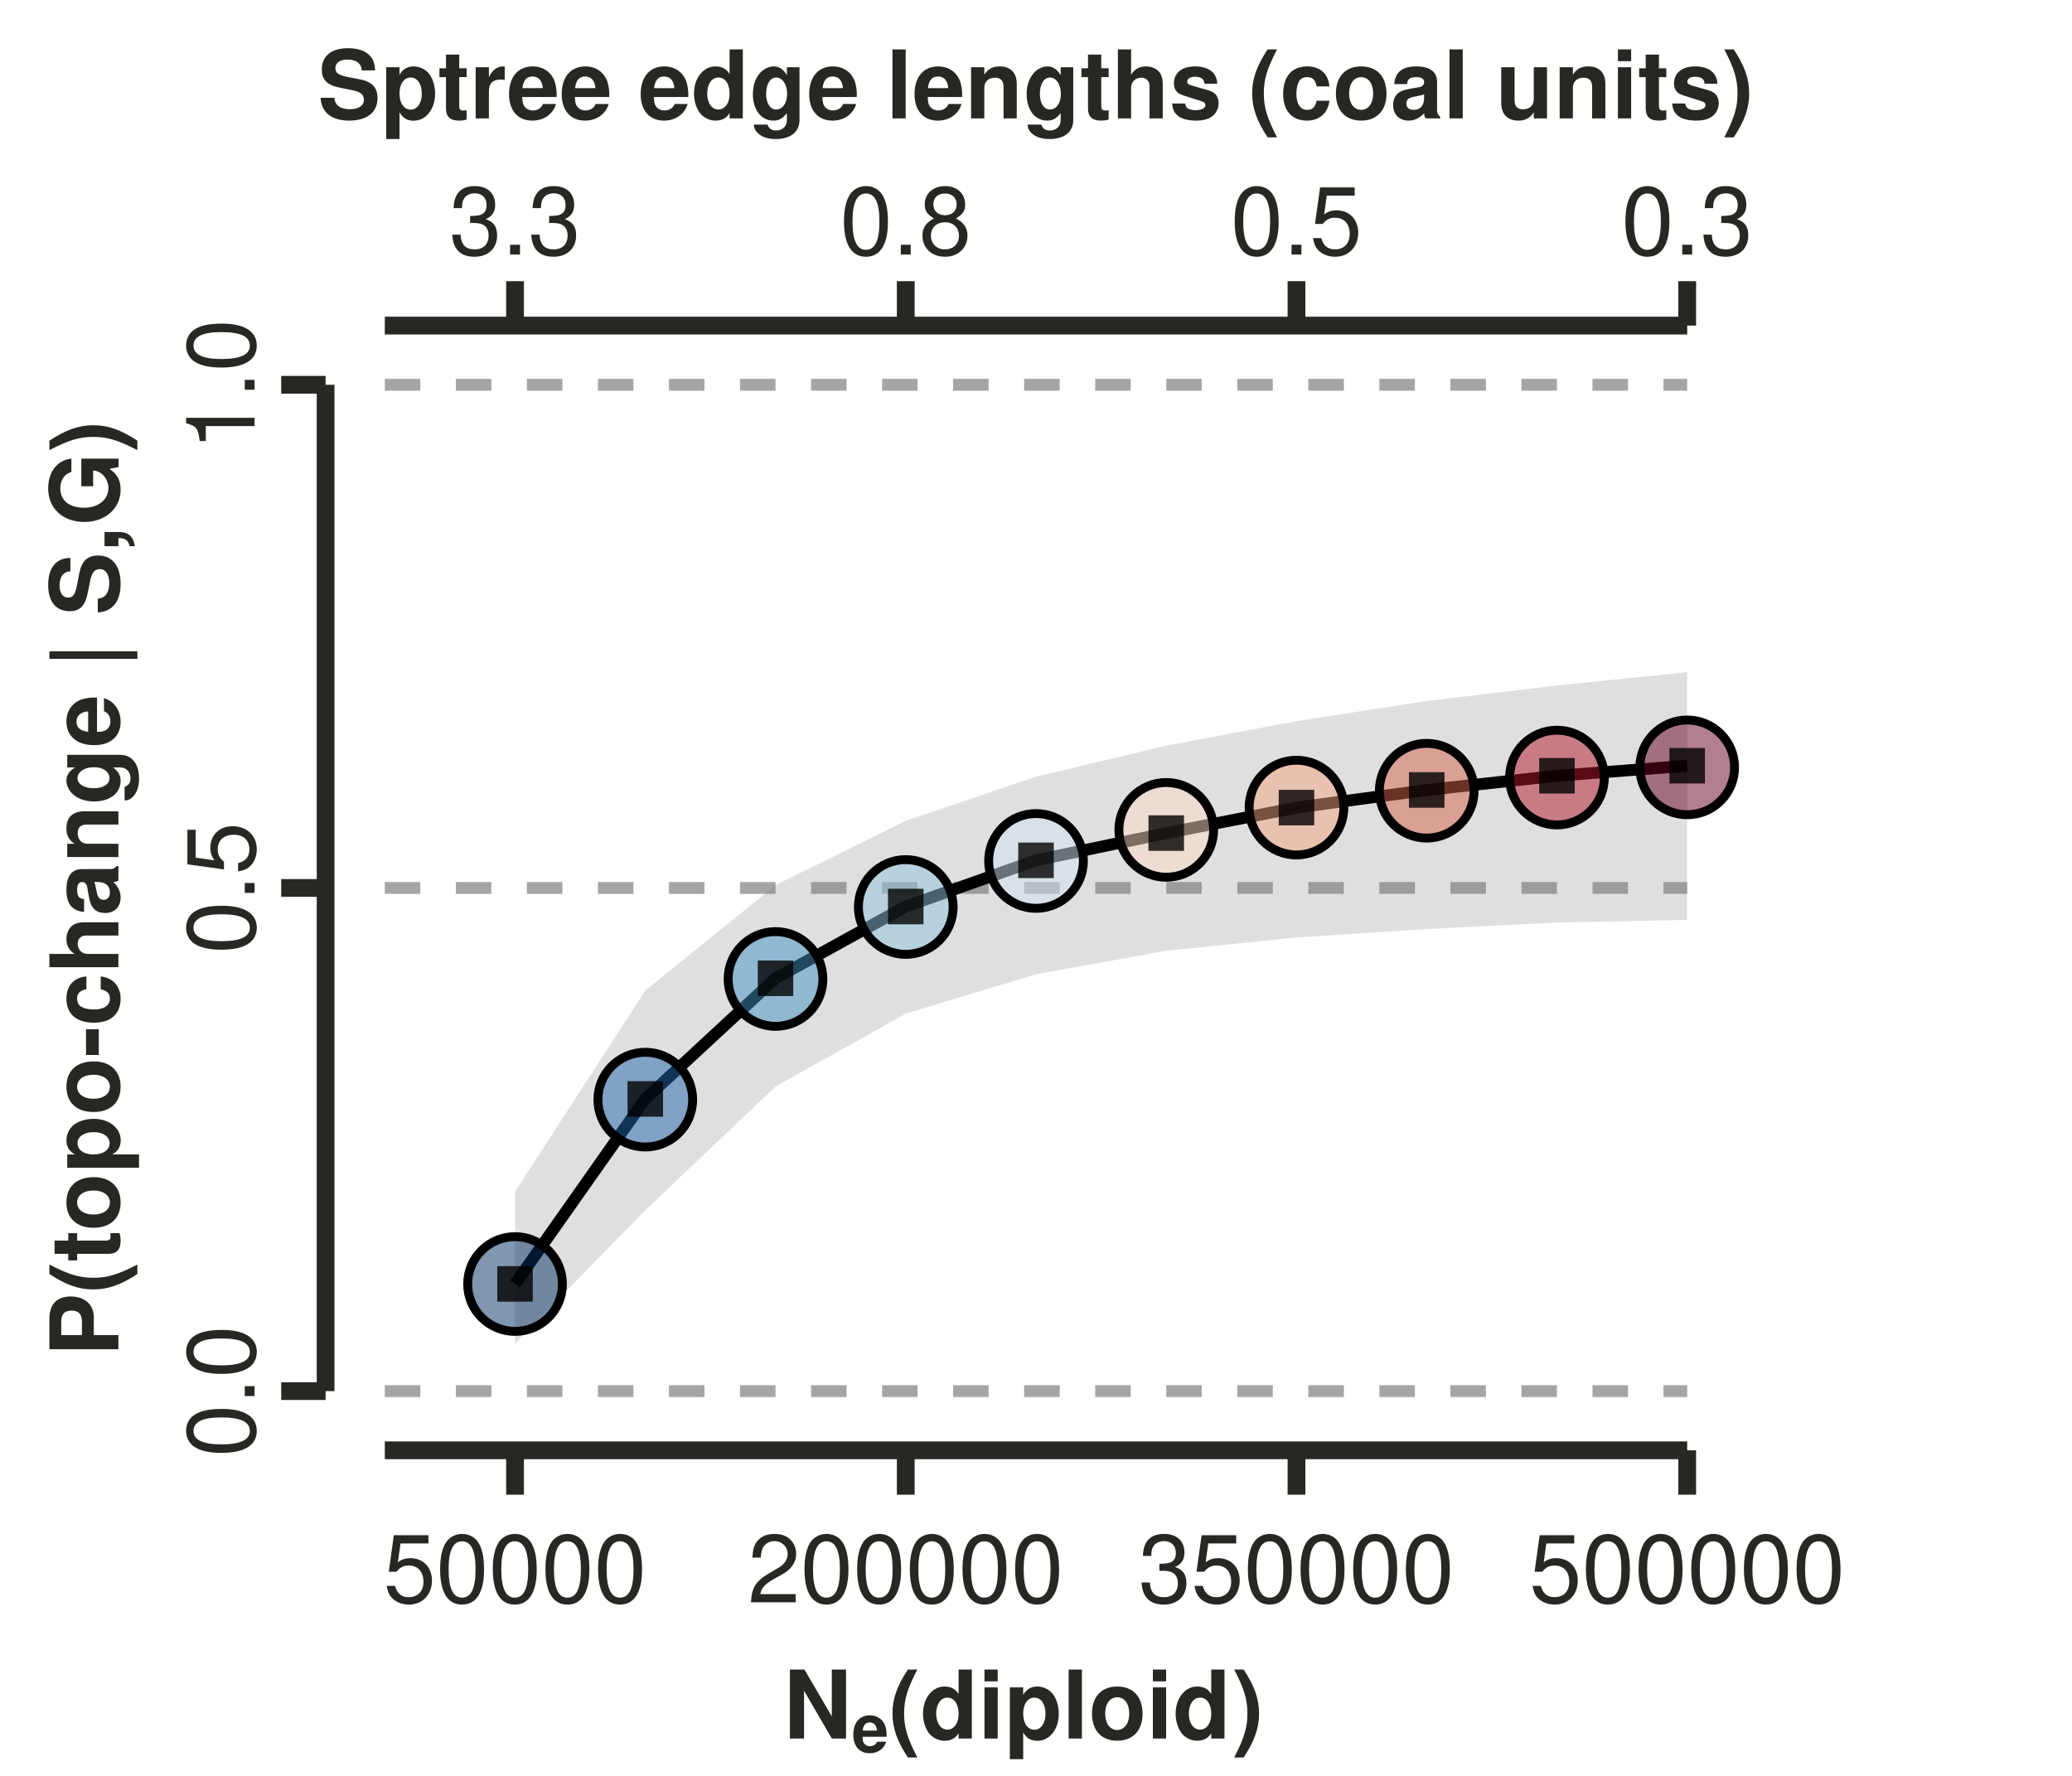
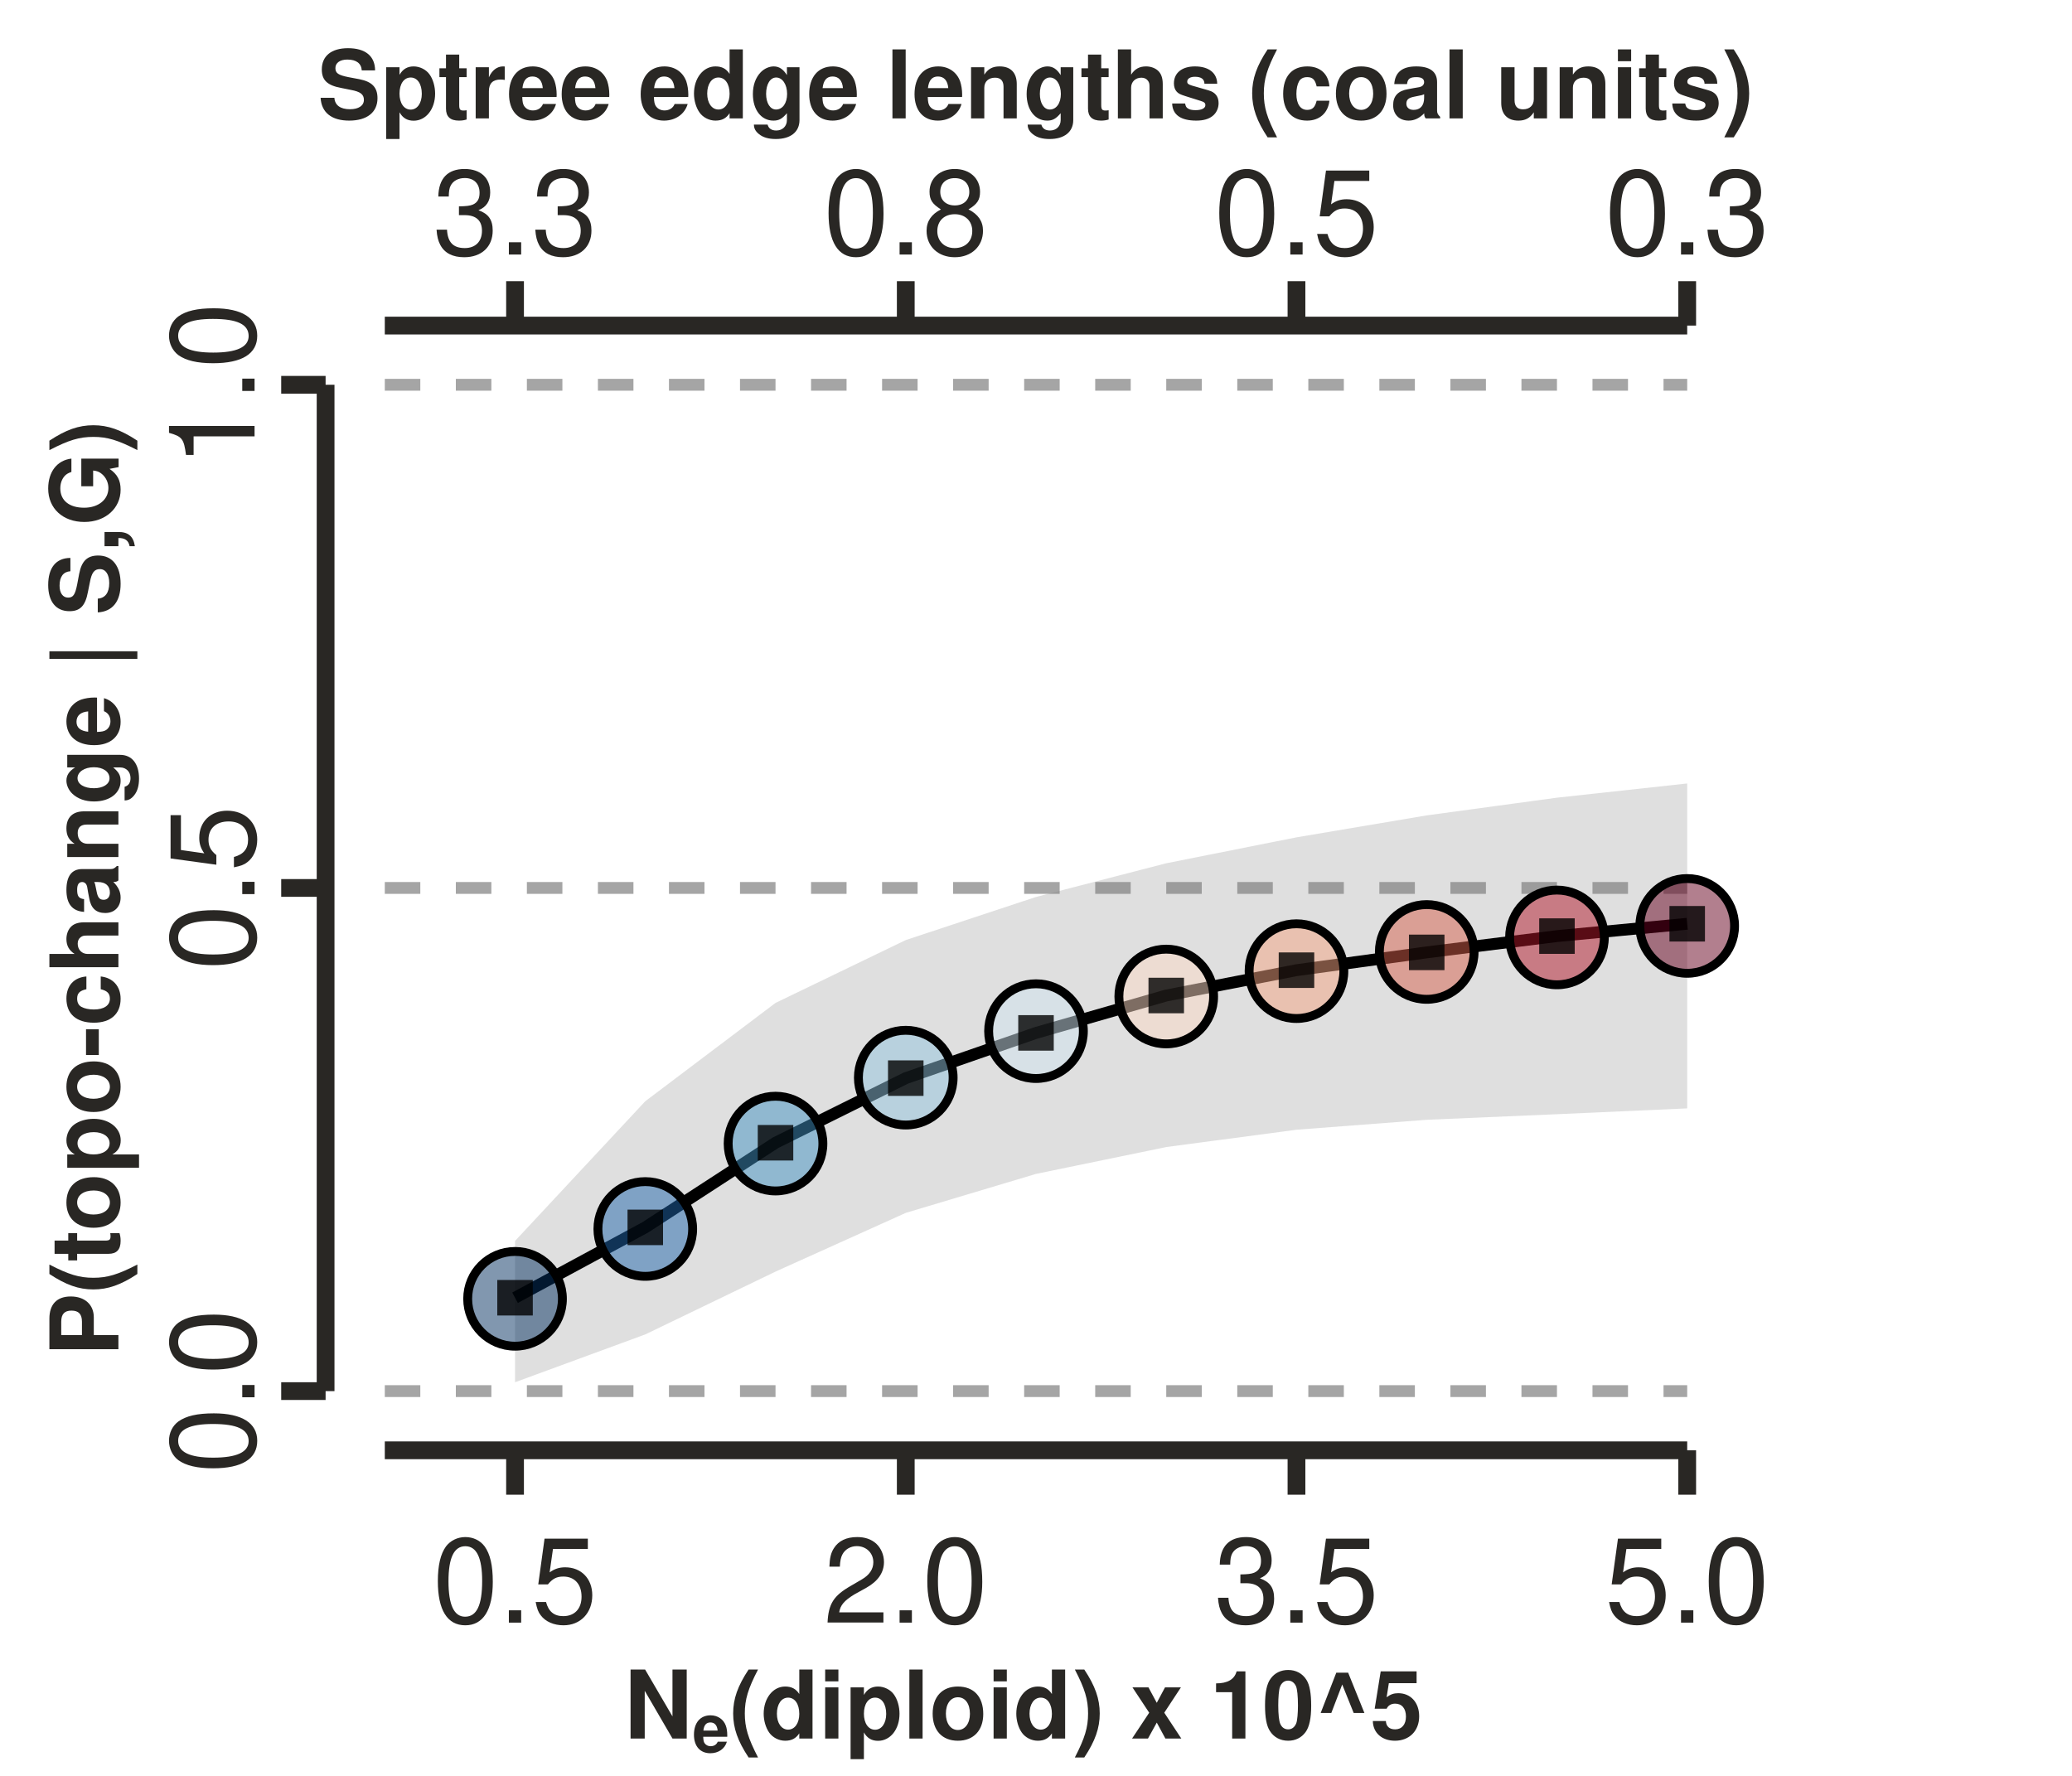
- <svg xmlns="http://www.w3.org/2000/svg" class="toyplot-canvas-Canvas" width="350.0px" height="300.0px" viewBox="0 0 350.0 300.0" preserveAspectRatio="xMidYMid meet" style="background-color:transparent;border-color:#292724;border-style:none;border-width:1.0;fill:rgb(16.1%,15.3%,14.1%);fill-opacity:1.0;font-family:Helvetica;font-size:12px;opacity:1.0;stroke:rgb(16.1%,15.3%,14.1%);stroke-opacity:1.0;stroke-width:1.0" id="t119cc30276b2449d8836feb48192b00f">
-   <g class="toyplot-coordinates-Cartesian" id="td21921317ac44140941e6e6113816303">
-     <clipPath id="tc8deabefb9a84b7588248977c43e4b07">
+ <svg xmlns="http://www.w3.org/2000/svg" class="toyplot-canvas-Canvas" width="350.0px" height="300.0px" viewBox="0 0 350.0 300.0" preserveAspectRatio="xMidYMid meet" style="background-color:transparent;border-color:#292724;border-style:none;border-width:1.0;fill:rgb(16.1%,15.3%,14.1%);fill-opacity:1.0;font-family:Helvetica;font-size:12px;opacity:1.0;stroke:rgb(16.1%,15.3%,14.1%);stroke-opacity:1.0;stroke-width:1.0" id="td0f8a4edd5ad44eaa1f26e1f34171b80">
+   <g class="toyplot-coordinates-Cartesian" id="tbbe8e6e2277945a18465900c0916ed98">
+     <clipPath id="t62f51145e1f54b2cbe64e2e79b221459">
      <rect x="55.0" y="55.0" width="240.0" height="190.0" />
    </clipPath>
-     <g clip-path="url(#tc8deabefb9a84b7588248977c43e4b07)">
-       <g class="toyplot-mark-AxisLines" style="stroke:rgb(50.2%,50.2%,50.2%);stroke-dasharray:6,6;stroke-opacity:0.7;stroke-width:2" id="tb3c3d68fcb1840528c9ad27a856cb285">
+     <g clip-path="url(#t62f51145e1f54b2cbe64e2e79b221459)">
+       <g class="toyplot-mark-AxisLines" style="stroke:rgb(50.2%,50.2%,50.2%);stroke-dasharray:6,6;stroke-opacity:0.7;stroke-width:2" id="t289edddf906b4085bf565cccd8de30b7">
        <g class="toyplot-Series">
          <line class="toyplot-Datum" y1="235.0" y2="235.0" x1="65.0" x2="285.0" style="opacity:1.0;stroke:rgb(50.2%,50.2%,50.2%);stroke-dasharray:6,6;stroke-opacity:0.7;stroke-width:2" />
          <line class="toyplot-Datum" y1="150.0" y2="150.0" x1="65.0" x2="285.0" style="opacity:1.0;stroke:rgb(50.2%,50.2%,50.2%);stroke-dasharray:6,6;stroke-opacity:0.7;stroke-width:2" />
          <line class="toyplot-Datum" y1="65.0" y2="65.0" x1="65.0" x2="285.0" style="opacity:1.0;stroke:rgb(50.2%,50.2%,50.2%);stroke-dasharray:6,6;stroke-opacity:0.7;stroke-width:2" />
        </g>
      </g>
-       <g class="toyplot-mark-FillBoundaries" style="stroke:none" id="tb579fc0cdda242e09ae4590dafb677ec">
-         <polygon points="87.0,226.93 109.0,204.459 131.0,183.543 153.0,171.238 175.0,164.583 197.0,160.615 219.0,158.361 241.0,156.939 263.0,155.843 285.0,155.389 285.0,113.545 263.0,115.801 241.0,118.417 219.0,121.828 197.0,125.957 175.0,131.21 153.0,138.654 131.0,149.524 109.0,167.333 87.0,201.311" style="fill:rgb(50.2%,50.2%,50.2%);fill-opacity:1.0;opacity:0.25;stroke:none" />
+       <g class="toyplot-mark-FillBoundaries" style="stroke:none" id="tf6364e3e263d4fec933dd8d88cac7640">
+         <polygon points="87.0,233.504 109.0,225.424 131.0,214.812 153.0,204.893 175.0,198.309 197.0,193.773 219.0,190.846 241.0,189.166 263.0,188.223 285.0,187.24 285.0,132.349 263.0,134.751 241.0,137.743 219.0,141.451 197.0,145.83 175.0,151.522 153.0,158.804 131.0,169.421 109.0,186.03 87.0,209.629" style="fill:rgb(50.2%,50.2%,50.2%);fill-opacity:1.0;opacity:0.25;stroke:none" />
      </g>
-       <g class="toyplot-mark-Plot" style="fill:none" id="t8d6c456c01d047cd8881aedf0714cd6c">
+       <g class="toyplot-mark-Plot" style="fill:none" id="tce92f912f4b14cfdbb6a9e7d8b1d796b">
        <g class="toyplot-Series">
-           <path d="M 87.0 216.893 L 109.0 185.644 L 131.0 165.266 L 153.0 153.14 L 175.0 145.334 L 197.0 140.735 L 219.0 136.429 L 241.0 133.452 L 263.0 131.053 L 285.0 129.357" style="stroke:rgb(0%,0%,0%);stroke-opacity:1.0;stroke-width:2.0" />
+           <path d="M 87.0 219.227 L 109.0 207.341 L 131.0 193.046 L 153.0 182.13 L 175.0 174.489 L 197.0 168.171 L 219.0 163.894 L 241.0 160.885 L 263.0 158.136 L 285.0 156.052" style="stroke:rgb(0%,0%,0%);stroke-opacity:1.0;stroke-width:2.0" />
        </g>
      </g>
-       <g class="toyplot-mark-Point" id="t8c94d35a91df49b597517eb3d88311e4">
+       <g class="toyplot-mark-Point" id="tc583bf9a7a964355ab5133190c866d25">
        <g class="toyplot-Series">
-           <g style="fill:rgb(2%,18.8%,38%);fill-opacity:0.5;opacity:1.0;stroke:rgb(0%,0%,0%);stroke-opacity:1.0;stroke-width:1.5" class="toyplot-Datum" transform="translate(87.0, 216.9095)">
+           <g style="fill:rgb(2%,18.8%,38%);fill-opacity:0.5;opacity:1.0;stroke:rgb(0%,0%,0%);stroke-opacity:1.0;stroke-width:1.5" class="toyplot-Datum" transform="translate(87.0, 219.4095)">
            <circle r="8.0" />
          </g>
-           <g style="fill:rgb(12.9%,40%,67.5%);fill-opacity:0.5;opacity:1.0;stroke:rgb(0%,0%,0%);stroke-opacity:1.0;stroke-width:1.5" class="toyplot-Datum" transform="translate(109.0, 185.7614)">
+           <g style="fill:rgb(12.9%,40%,67.5%);fill-opacity:0.5;opacity:1.0;stroke:rgb(0%,0%,0%);stroke-opacity:1.0;stroke-width:1.5" class="toyplot-Datum" transform="translate(109.0, 207.611)">
            <circle r="8.0" />
          </g>
-           <g style="fill:rgb(26.3%,57.6%,76.5%);fill-opacity:0.5;opacity:1.0;stroke:rgb(0%,0%,0%);stroke-opacity:1.0;stroke-width:1.5" class="toyplot-Datum" transform="translate(131.0, 165.3758)">
+           <g style="fill:rgb(26.3%,57.6%,76.5%);fill-opacity:0.5;opacity:1.0;stroke:rgb(0%,0%,0%);stroke-opacity:1.0;stroke-width:1.5" class="toyplot-Datum" transform="translate(131.0, 193.1854)">
            <circle r="8.0" />
          </g>
-           <g style="fill:rgb(57.3%,77.3%,87.1%);fill-opacity:0.5;opacity:1.0;stroke:rgb(0%,0%,0%);stroke-opacity:1.0;stroke-width:1.5" class="toyplot-Datum" transform="translate(153.0, 153.2167)">
+           <g style="fill:rgb(57.3%,77.3%,87.1%);fill-opacity:0.5;opacity:1.0;stroke:rgb(0%,0%,0%);stroke-opacity:1.0;stroke-width:1.5" class="toyplot-Datum" transform="translate(153.0, 182.0485)">
            <circle r="8.0" />
          </g>
-           <g style="fill:rgb(82%,89.8%,94.1%);fill-opacity:0.5;opacity:1.0;stroke:rgb(0%,0%,0%);stroke-opacity:1.0;stroke-width:1.5" class="toyplot-Datum" transform="translate(175.0, 145.4372)">
+           <g style="fill:rgb(82%,89.8%,94.1%);fill-opacity:0.5;opacity:1.0;stroke:rgb(0%,0%,0%);stroke-opacity:1.0;stroke-width:1.5" class="toyplot-Datum" transform="translate(175.0, 174.1892)">
            <circle r="8.0" />
          </g>
-           <g style="fill:rgb(99.2%,85.9%,78%);fill-opacity:0.5;opacity:1.0;stroke:rgb(0%,0%,0%);stroke-opacity:1.0;stroke-width:1.5" class="toyplot-Datum" transform="translate(197.0, 140.1894)">
+           <g style="fill:rgb(99.2%,85.9%,78%);fill-opacity:0.5;opacity:1.0;stroke:rgb(0%,0%,0%);stroke-opacity:1.0;stroke-width:1.5" class="toyplot-Datum" transform="translate(197.0, 168.3412)">
            <circle r="8.0" />
          </g>
-           <g style="fill:rgb(95.7%,64.7%,51%);fill-opacity:0.5;opacity:1.0;stroke:rgb(0%,0%,0%);stroke-opacity:1.0;stroke-width:1.5" class="toyplot-Datum" transform="translate(219.0, 136.4251)">
+           <g style="fill:rgb(95.7%,64.7%,51%);fill-opacity:0.5;opacity:1.0;stroke:rgb(0%,0%,0%);stroke-opacity:1.0;stroke-width:1.5" class="toyplot-Datum" transform="translate(219.0, 164.0543)">
            <circle r="8.0" />
          </g>
-           <g style="fill:rgb(83.9%,37.6%,30.2%);fill-opacity:0.5;opacity:1.0;stroke:rgb(0%,0%,0%);stroke-opacity:1.0;stroke-width:1.5" class="toyplot-Datum" transform="translate(241.0, 133.5752)">
+           <g style="fill:rgb(83.9%,37.6%,30.2%);fill-opacity:0.5;opacity:1.0;stroke:rgb(0%,0%,0%);stroke-opacity:1.0;stroke-width:1.5" class="toyplot-Datum" transform="translate(241.0, 160.813)">
            <circle r="8.0" />
          </g>
-           <g style="fill:rgb(69.8%,9.4%,16.9%);fill-opacity:0.5;opacity:1.0;stroke:rgb(0%,0%,0%);stroke-opacity:1.0;stroke-width:1.5" class="toyplot-Datum" transform="translate(263.0, 131.3516)">
+           <g style="fill:rgb(69.8%,9.4%,16.9%);fill-opacity:0.5;opacity:1.0;stroke:rgb(0%,0%,0%);stroke-opacity:1.0;stroke-width:1.5" class="toyplot-Datum" transform="translate(263.0, 158.3591)">
            <circle r="8.0" />
          </g>
-           <g style="fill:rgb(40.4%,0%,12.2%);fill-opacity:0.5;opacity:1.0;stroke:rgb(0%,0%,0%);stroke-opacity:1.0;stroke-width:1.5" class="toyplot-Datum" transform="translate(285.0, 129.6303)">
+           <g style="fill:rgb(40.4%,0%,12.2%);fill-opacity:0.5;opacity:1.0;stroke:rgb(0%,0%,0%);stroke-opacity:1.0;stroke-width:1.5" class="toyplot-Datum" transform="translate(285.0, 156.4161)">
            <circle r="8.0" />
          </g>
        </g>
      </g>
-       <g class="toyplot-mark-Point" id="t602c977dbb55462cb568f9df6dcdfd62">
+       <g class="toyplot-mark-Point" id="t35fdee67303b4f2ea0853fe2efbbf456">
        <g class="toyplot-Series">
-           <g style="fill:rgb(0%,0%,0%);fill-opacity:1.0;opacity:0.8;stroke:none" class="toyplot-Datum" transform="translate(87.0, 216.8933)">
+           <g style="fill:rgb(0%,0%,0%);fill-opacity:1.0;opacity:0.8;stroke:none" class="toyplot-Datum" transform="translate(87.0, 219.2274)">
            <rect x="-3.0" y="-3.0" width="6.0" height="6.0" />
          </g>
-           <g style="fill:rgb(0%,0%,0%);fill-opacity:1.0;opacity:0.8;stroke:none" class="toyplot-Datum" transform="translate(109.0, 185.6439)">
+           <g style="fill:rgb(0%,0%,0%);fill-opacity:1.0;opacity:0.8;stroke:none" class="toyplot-Datum" transform="translate(109.0, 207.341)">
            <rect x="-3.0" y="-3.0" width="6.0" height="6.0" />
          </g>
-           <g style="fill:rgb(0%,0%,0%);fill-opacity:1.0;opacity:0.8;stroke:none" class="toyplot-Datum" transform="translate(131.0, 165.266)">
+           <g style="fill:rgb(0%,0%,0%);fill-opacity:1.0;opacity:0.8;stroke:none" class="toyplot-Datum" transform="translate(131.0, 193.0457)">
            <rect x="-3.0" y="-3.0" width="6.0" height="6.0" />
          </g>
-           <g style="fill:rgb(0%,0%,0%);fill-opacity:1.0;opacity:0.8;stroke:none" class="toyplot-Datum" transform="translate(153.0, 153.1399)">
+           <g style="fill:rgb(0%,0%,0%);fill-opacity:1.0;opacity:0.8;stroke:none" class="toyplot-Datum" transform="translate(153.0, 182.13)">
            <rect x="-3.0" y="-3.0" width="6.0" height="6.0" />
          </g>
-           <g style="fill:rgb(0%,0%,0%);fill-opacity:1.0;opacity:0.8;stroke:none" class="toyplot-Datum" transform="translate(175.0, 145.3335)">
+           <g style="fill:rgb(0%,0%,0%);fill-opacity:1.0;opacity:0.8;stroke:none" class="toyplot-Datum" transform="translate(175.0, 174.4885)">
            <rect x="-3.0" y="-3.0" width="6.0" height="6.0" />
          </g>
-           <g style="fill:rgb(0%,0%,0%);fill-opacity:1.0;opacity:0.8;stroke:none" class="toyplot-Datum" transform="translate(197.0, 140.735)">
+           <g style="fill:rgb(0%,0%,0%);fill-opacity:1.0;opacity:0.8;stroke:none" class="toyplot-Datum" transform="translate(197.0, 168.1713)">
            <rect x="-3.0" y="-3.0" width="6.0" height="6.0" />
          </g>
-           <g style="fill:rgb(0%,0%,0%);fill-opacity:1.0;opacity:0.8;stroke:none" class="toyplot-Datum" transform="translate(219.0, 136.4289)">
+           <g style="fill:rgb(0%,0%,0%);fill-opacity:1.0;opacity:0.8;stroke:none" class="toyplot-Datum" transform="translate(219.0, 163.8941)">
            <rect x="-3.0" y="-3.0" width="6.0" height="6.0" />
          </g>
-           <g style="fill:rgb(0%,0%,0%);fill-opacity:1.0;opacity:0.8;stroke:none" class="toyplot-Datum" transform="translate(241.0, 133.4522)">
+           <g style="fill:rgb(0%,0%,0%);fill-opacity:1.0;opacity:0.8;stroke:none" class="toyplot-Datum" transform="translate(241.0, 160.8851)">
            <rect x="-3.0" y="-3.0" width="6.0" height="6.0" />
          </g>
-           <g style="fill:rgb(0%,0%,0%);fill-opacity:1.0;opacity:0.8;stroke:none" class="toyplot-Datum" transform="translate(263.0, 131.0535)">
+           <g style="fill:rgb(0%,0%,0%);fill-opacity:1.0;opacity:0.8;stroke:none" class="toyplot-Datum" transform="translate(263.0, 158.1362)">
            <rect x="-3.0" y="-3.0" width="6.0" height="6.0" />
          </g>
-           <g style="fill:rgb(0%,0%,0%);fill-opacity:1.0;opacity:0.8;stroke:none" class="toyplot-Datum" transform="translate(285.0, 129.3569)">
+           <g style="fill:rgb(0%,0%,0%);fill-opacity:1.0;opacity:0.8;stroke:none" class="toyplot-Datum" transform="translate(285.0, 156.052)">
            <rect x="-3.0" y="-3.0" width="6.0" height="6.0" />
          </g>
        </g>
      </g>
    </g>
-     <g class="toyplot-coordinates-Axis" id="t17ca145ff04e4e83878ed89f816c23ec" transform="translate(65.0,235.0)translate(0,10.0)">
+     <g class="toyplot-coordinates-Axis" id="t16831514d50d4ee78c27dad8c5bee291" transform="translate(65.0,235.0)translate(0,10.0)">
      <line x1="0" y1="0" x2="220.0" y2="0" style="stroke-width:3" />
      <g>
        <line x1="22.0" y1="7.5" x2="22.0" y2="0" style="stroke-width:3" />
        <line x1="88.0" y1="7.5" x2="88.0" y2="0" style="stroke-width:3" />
        <line x1="154.0" y1="7.5" x2="154.0" y2="0" style="stroke-width:3" />
        <line x1="220.0" y1="7.5" x2="220.0" y2="0" style="stroke-width:3" />
      </g>
      <g>
        <g transform="translate(22.0,12.0)">
-           <text x="-22.24" y="13.688" style="fill:rgb(16.1%,15.3%,14.1%);fill-opacity:1.0;font-family:helvetica;font-size:16.0px;font-weight:normal;stroke:none;vertical-align:baseline;white-space:pre">50000</text>
+           <text x="-13.9" y="17.11" style="fill:rgb(16.1%,15.3%,14.1%);fill-opacity:1.0;font-family:helvetica;font-size:20.0px;font-weight:normal;stroke:none;vertical-align:baseline;white-space:pre">0.5</text>
        </g>
        <g transform="translate(88.0,12.0)">
-           <text x="-26.688" y="13.688" style="fill:rgb(16.1%,15.3%,14.1%);fill-opacity:1.0;font-family:helvetica;font-size:16.0px;font-weight:normal;stroke:none;vertical-align:baseline;white-space:pre">200000</text>
+           <text x="-13.9" y="17.11" style="fill:rgb(16.1%,15.3%,14.1%);fill-opacity:1.0;font-family:helvetica;font-size:20.0px;font-weight:normal;stroke:none;vertical-align:baseline;white-space:pre">2.0</text>
        </g>
        <g transform="translate(154.0,12.0)">
-           <text x="-26.688" y="13.688" style="fill:rgb(16.1%,15.3%,14.1%);fill-opacity:1.0;font-family:helvetica;font-size:16.0px;font-weight:normal;stroke:none;vertical-align:baseline;white-space:pre">350000</text>
+           <text x="-13.9" y="17.11" style="fill:rgb(16.1%,15.3%,14.1%);fill-opacity:1.0;font-family:helvetica;font-size:20.0px;font-weight:normal;stroke:none;vertical-align:baseline;white-space:pre">3.5</text>
        </g>
        <g transform="translate(220.0,12.0)">
-           <text x="-26.688" y="13.688" style="fill:rgb(16.1%,15.3%,14.1%);fill-opacity:1.0;font-family:helvetica;font-size:16.0px;font-weight:normal;stroke:none;vertical-align:baseline;white-space:pre">500000</text>
+           <text x="-13.9" y="17.11" style="fill:rgb(16.1%,15.3%,14.1%);fill-opacity:1.0;font-family:helvetica;font-size:20.0px;font-weight:normal;stroke:none;vertical-align:baseline;white-space:pre">5.0</text>
        </g>
      </g>
      <g transform="translate(110.0,35.0)">
-         <text x="-42.666" y="13.688" style="fill:rgb(16.1%,15.3%,14.1%);fill-opacity:1.0;font-family:helvetica;font-size:16.0px;font-weight:bold;stroke:none;vertical-align:baseline;white-space:pre">N</text>
-         <text x="-31.114" y="15.928" style="fill:rgb(16.1%,15.3%,14.1%);fill-opacity:1.0;font-family:helvetica;font-size:11.2px;font-weight:bold;stroke:none;vertical-align:baseline;white-space:pre">e</text>
-         <text x="-24.886" y="13.688" style="fill:rgb(16.1%,15.3%,14.1%);fill-opacity:1.0;font-family:helvetica;font-size:16.0px;font-weight:bold;stroke:none;vertical-align:baseline;white-space:pre"> (diploid)</text>
+         <text x="-69.578" y="13.688" style="fill:rgb(16.1%,15.3%,14.1%);fill-opacity:1.0;font-family:helvetica;font-size:16.0px;font-weight:bold;stroke:none;vertical-align:baseline;white-space:pre">N</text>
+         <text x="-58.026" y="15.928" style="fill:rgb(16.1%,15.3%,14.1%);fill-opacity:1.0;font-family:helvetica;font-size:11.2px;font-weight:bold;stroke:none;vertical-align:baseline;white-space:pre">e</text>
+         <text x="-51.798" y="13.688" style="fill:rgb(16.1%,15.3%,14.1%);fill-opacity:1.0;font-family:helvetica;font-size:16.0px;font-weight:bold;stroke:none;vertical-align:baseline;white-space:pre"> (diploid) x 10^5</text>
      </g>
      <g class="toyplot-coordinates-Axis-coordinates" style="visibility:hidden" transform="">
        <line x1="0" x2="0" y1="-6.0" y2="9.0" style="stroke:rgb(43.9%,50.2%,56.5%);stroke-opacity:1.0;stroke-width:1.0" />
        <text x="0" y="-12.0" style="alignment-baseline:alphabetic;fill:rgb(43.9%,50.2%,56.5%);fill-opacity:1.0;font-size:10px;font-weight:normal;stroke:none;text-anchor:middle" />
      </g>
    </g>
-     <g class="toyplot-coordinates-Axis" id="t5aa4a7c003ec45248d2c723fa673d553" transform="translate(65.0,235.0)rotate(-90.0)translate(0,-10.0)">
+     <g class="toyplot-coordinates-Axis" id="t720e64381ffe45eb8602b8ea5156c86c" transform="translate(65.0,235.0)rotate(-90.0)translate(0,-10.0)">
      <line x1="0" y1="0" x2="170.0" y2="0" style="stroke-width:3" />
      <g>
        <line x1="0.0" y1="-7.5" x2="0.0" y2="0" style="stroke-width:3" />
        <line x1="85" y1="-7.5" x2="85" y2="0" style="stroke-width:3" />
        <line x1="170" y1="-7.5" x2="170" y2="0" style="stroke-width:3" />
      </g>
      <g>
        <g transform="translate(0.0,-12.0)">
-           <text x="-11.12" y="0.0" style="fill:rgb(16.1%,15.3%,14.1%);fill-opacity:1.0;font-family:helvetica;font-size:16.0px;font-weight:normal;stroke:none;vertical-align:baseline;white-space:pre">0.0</text>
+           <text x="-13.9" y="-8.881784197001252e-16" style="fill:rgb(16.1%,15.3%,14.1%);fill-opacity:1.0;font-family:helvetica;font-size:20.0px;font-weight:normal;stroke:none;vertical-align:baseline;white-space:pre">0.0</text>
        </g>
        <g transform="translate(85,-12.0)">
-           <text x="-11.12" y="0.0" style="fill:rgb(16.1%,15.3%,14.1%);fill-opacity:1.0;font-family:helvetica;font-size:16.0px;font-weight:normal;stroke:none;vertical-align:baseline;white-space:pre">0.5</text>
+           <text x="-13.9" y="-8.881784197001252e-16" style="fill:rgb(16.1%,15.3%,14.1%);fill-opacity:1.0;font-family:helvetica;font-size:20.0px;font-weight:normal;stroke:none;vertical-align:baseline;white-space:pre">0.5</text>
        </g>
        <g transform="translate(170,-12.0)">
-           <text x="-11.12" y="0.0" style="fill:rgb(16.1%,15.3%,14.1%);fill-opacity:1.0;font-family:helvetica;font-size:16.0px;font-weight:normal;stroke:none;vertical-align:baseline;white-space:pre">1.0</text>
+           <text x="-13.9" y="-8.881784197001252e-16" style="fill:rgb(16.1%,15.3%,14.1%);fill-opacity:1.0;font-family:helvetica;font-size:20.0px;font-weight:normal;stroke:none;vertical-align:baseline;white-space:pre">1.0</text>
        </g>
      </g>
      <g transform="translate(85.0,-35.0)">
        <text x="-79.136" y="0.0" style="fill:rgb(16.1%,15.3%,14.1%);fill-opacity:1.0;font-family:helvetica;font-size:16.0px;font-weight:bold;stroke:none;vertical-align:baseline;white-space:pre">P(topo-change | S,G)</text>
      </g>
      <g class="toyplot-coordinates-Axis-coordinates" style="visibility:hidden" transform="">
        <line x1="0" x2="0" y1="6.0" y2="-9.0" style="stroke:rgb(43.9%,50.2%,56.5%);stroke-opacity:1.0;stroke-width:1.0" />
        <text x="0" y="12.0" style="alignment-baseline:hanging;fill:rgb(43.9%,50.2%,56.5%);fill-opacity:1.0;font-size:10px;font-weight:normal;stroke:none;text-anchor:middle" />
      </g>
    </g>
  </g>
-   <g class="toyplot-coordinates-Cartesian" id="t42ba8f232930470f9d681ee2a1c0e776">
-     <clipPath id="t476f89846430451c92c808f3fda0b353">
+   <g class="toyplot-coordinates-Cartesian" id="t67a8eec412d2434ba25d2240dbe0ee61">
+     <clipPath id="t55b8ea42431d432caf7659d494b8ddf4">
      <rect x="55.0" y="55.0" width="240.0" height="190.0" />
    </clipPath>
-     <g clip-path="url(#t476f89846430451c92c808f3fda0b353)" />
-     <g class="toyplot-coordinates-Axis" id="t2e7d33e18b0945fe9604cd67cfc78458" transform="translate(65.0,65.0)translate(0,-10.0)">
+     <g clip-path="url(#t55b8ea42431d432caf7659d494b8ddf4)" />
+     <g class="toyplot-coordinates-Axis" id="t8edabb27b7e245b0ad342527ac5054a4" transform="translate(65.0,65.0)translate(0,-10.0)">
      <line x1="0" y1="0" x2="220.0" y2="0" style="stroke-width:3" />
      <g>
        <line x1="22" y1="-7.5" x2="22" y2="0" style="stroke-width:3" />
        <line x1="88" y1="-7.5" x2="88" y2="0" style="stroke-width:3" />
        <line x1="154" y1="-7.5" x2="154" y2="0" style="stroke-width:3" />
        <line x1="220.0" y1="-7.5" x2="220.0" y2="0" style="stroke-width:3" />
      </g>
      <g>
        <g transform="translate(22.0002,-12.0)">
-           <text x="-11.12" y="0.0" style="fill:rgb(16.1%,15.3%,14.1%);fill-opacity:1.0;font-family:helvetica;font-size:16.0px;font-weight:normal;stroke:none;vertical-align:baseline;white-space:pre">3.3</text>
+           <text x="-13.9" y="-8.881784197001252e-16" style="fill:rgb(16.1%,15.3%,14.1%);fill-opacity:1.0;font-family:helvetica;font-size:20.0px;font-weight:normal;stroke:none;vertical-align:baseline;white-space:pre">3.3</text>
        </g>
        <g transform="translate(88.00013,-12.0)">
-           <text x="-11.12" y="0.0" style="fill:rgb(16.1%,15.3%,14.1%);fill-opacity:1.0;font-family:helvetica;font-size:16.0px;font-weight:normal;stroke:none;vertical-align:baseline;white-space:pre">0.8</text>
+           <text x="-13.9" y="-8.881784197001252e-16" style="fill:rgb(16.1%,15.3%,14.1%);fill-opacity:1.0;font-family:helvetica;font-size:20.0px;font-weight:normal;stroke:none;vertical-align:baseline;white-space:pre">0.8</text>
        </g>
        <g transform="translate(154.0001,-12.0)">
-           <text x="-11.12" y="0.0" style="fill:rgb(16.1%,15.3%,14.1%);fill-opacity:1.0;font-family:helvetica;font-size:16.0px;font-weight:normal;stroke:none;vertical-align:baseline;white-space:pre">0.5</text>
+           <text x="-13.9" y="-8.881784197001252e-16" style="fill:rgb(16.1%,15.3%,14.1%);fill-opacity:1.0;font-family:helvetica;font-size:20.0px;font-weight:normal;stroke:none;vertical-align:baseline;white-space:pre">0.5</text>
        </g>
        <g transform="translate(220.0,-12.0)">
-           <text x="-11.12" y="0.0" style="fill:rgb(16.1%,15.3%,14.1%);fill-opacity:1.0;font-family:helvetica;font-size:16.0px;font-weight:normal;stroke:none;vertical-align:baseline;white-space:pre">0.3</text>
+           <text x="-13.9" y="-8.881784197001252e-16" style="fill:rgb(16.1%,15.3%,14.1%);fill-opacity:1.0;font-family:helvetica;font-size:20.0px;font-weight:normal;stroke:none;vertical-align:baseline;white-space:pre">0.3</text>
        </g>
      </g>
      <g transform="translate(110.0,-35.0)">
        <text x="-121.36" y="0.0" style="fill:rgb(16.1%,15.3%,14.1%);fill-opacity:1.0;font-family:helvetica;font-size:16.0px;font-weight:bold;stroke:none;vertical-align:baseline;white-space:pre">Sptree edge lengths (coal units)</text>
      </g>
      <g class="toyplot-coordinates-Axis-coordinates" style="visibility:hidden" transform="">
        <line x1="0" x2="0" y1="6.0" y2="-9.0" style="stroke:rgb(43.9%,50.2%,56.5%);stroke-opacity:1.0;stroke-width:1.0" />
        <text x="0" y="12.0" style="alignment-baseline:hanging;fill:rgb(43.9%,50.2%,56.5%);fill-opacity:1.0;font-size:10px;font-weight:normal;stroke:none;text-anchor:middle" />
      </g>
    </g>
  </g>
</svg>
